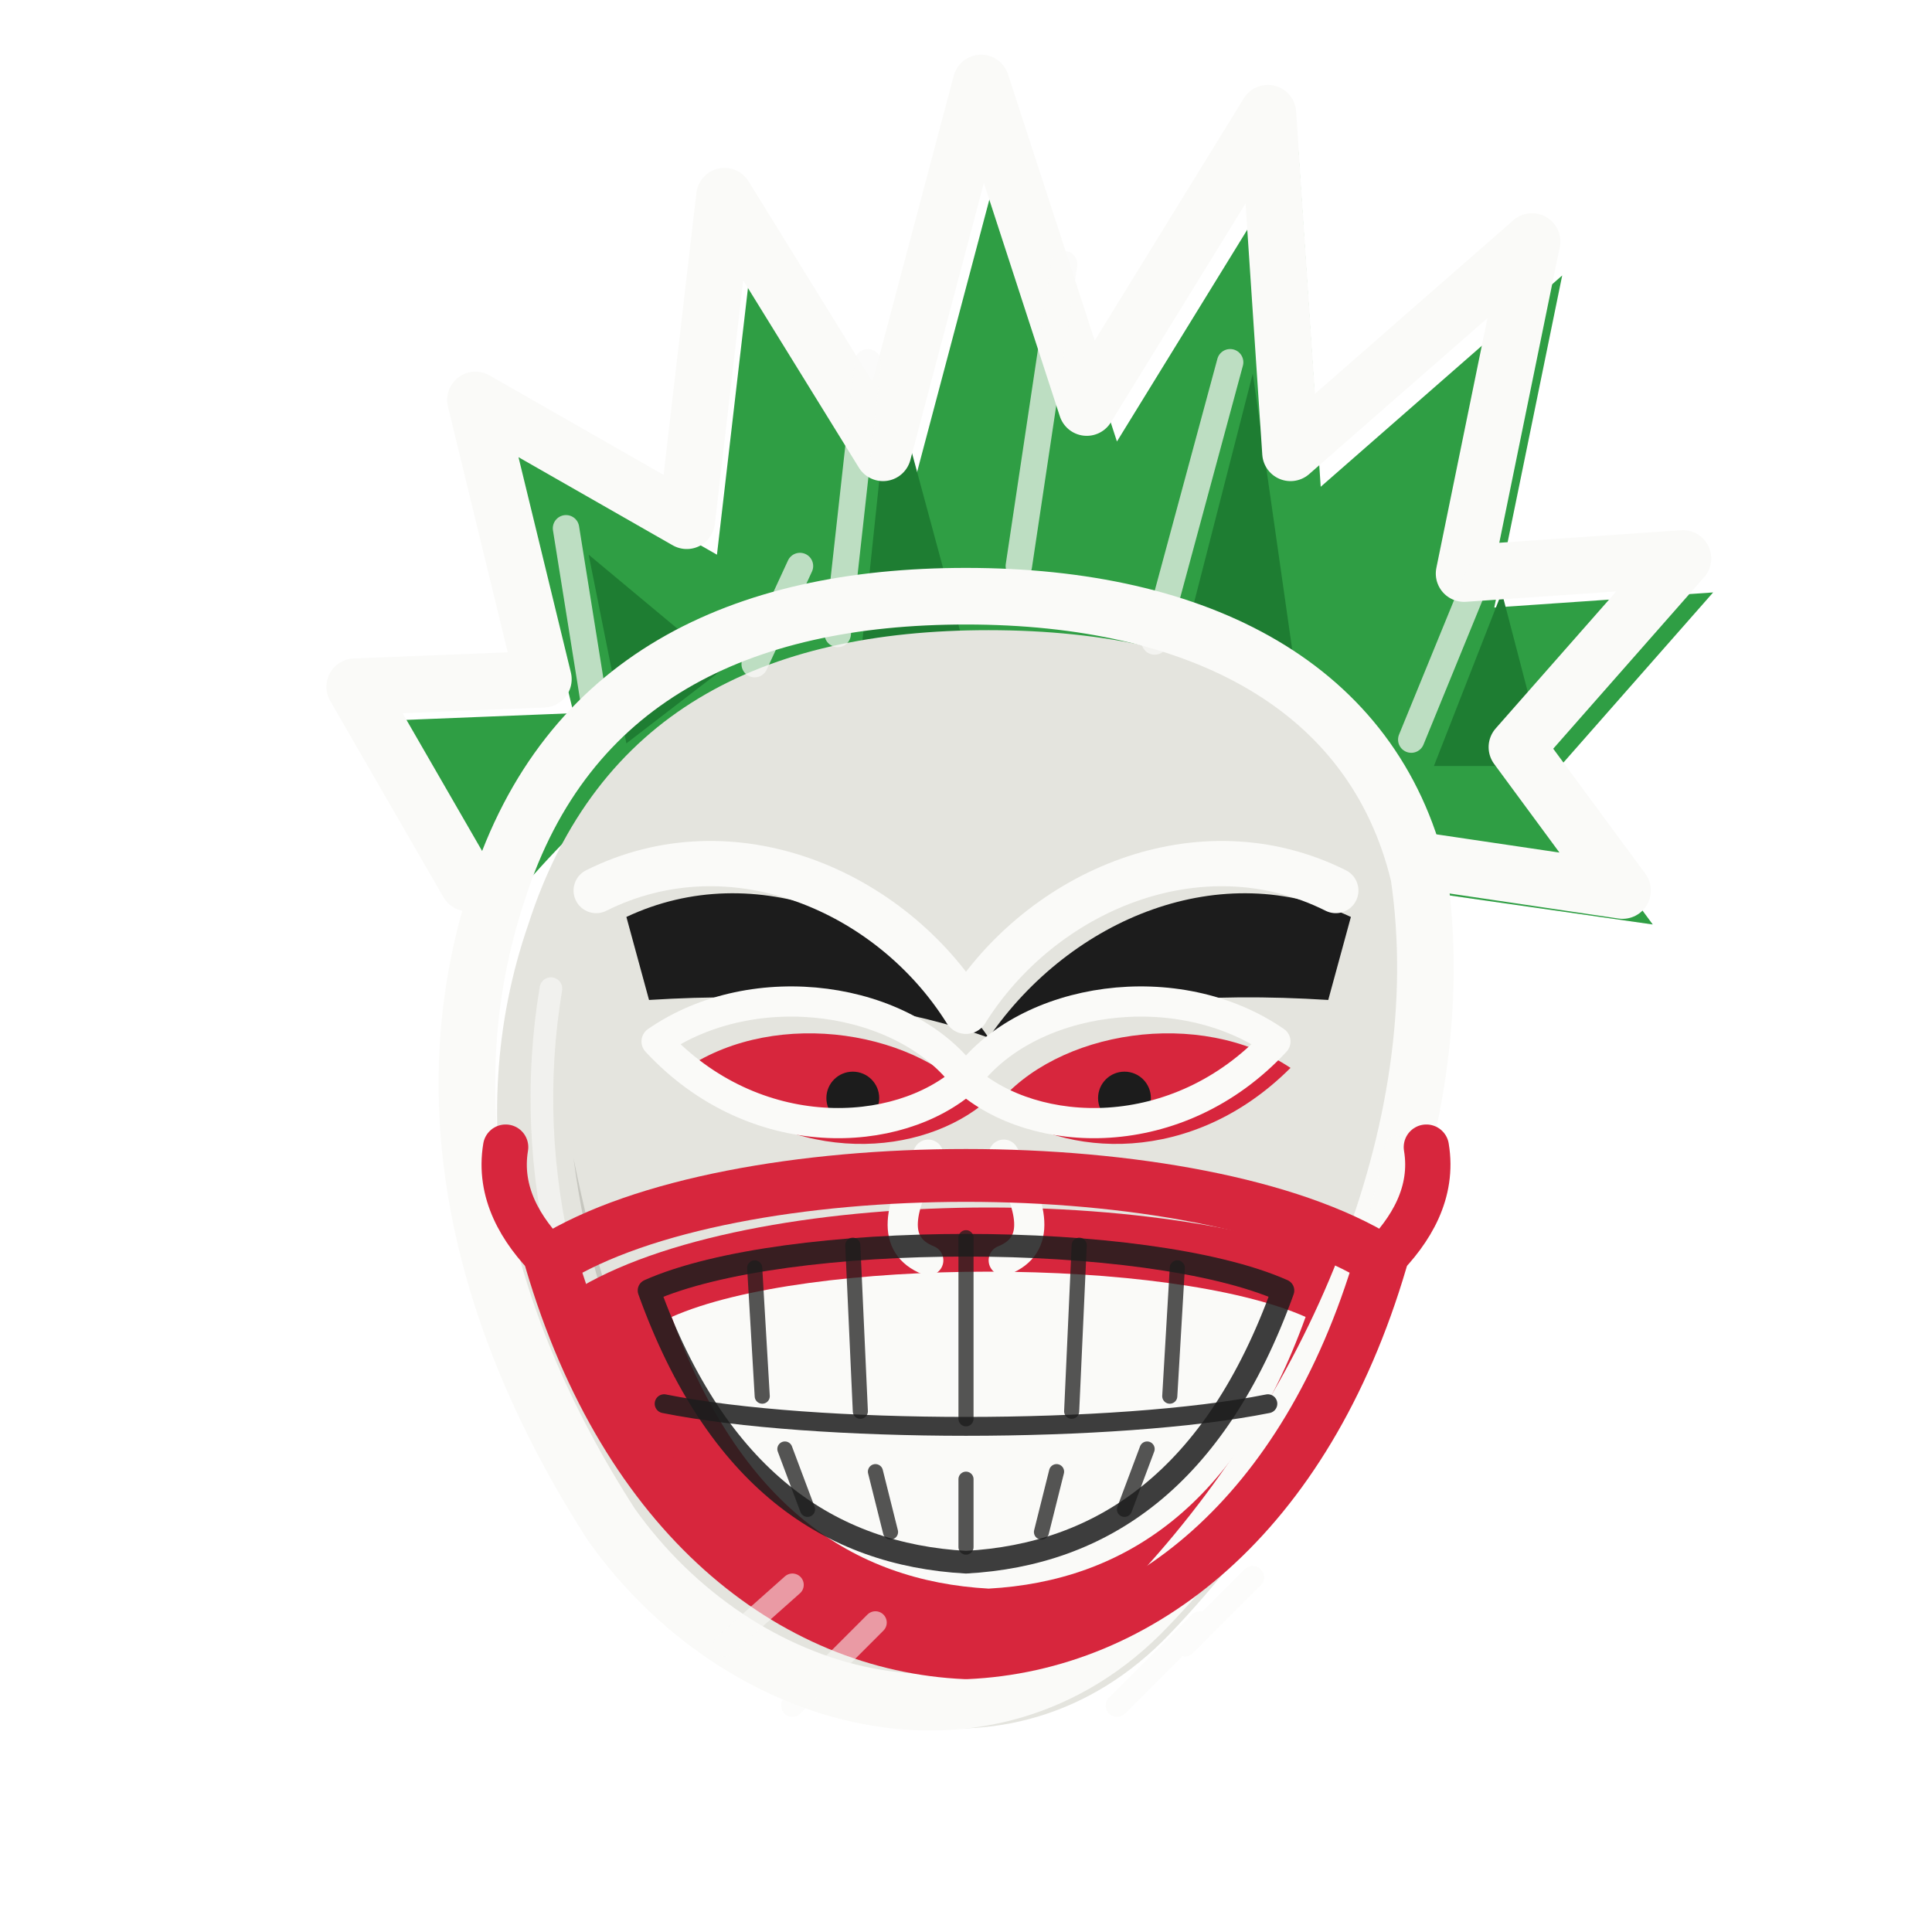
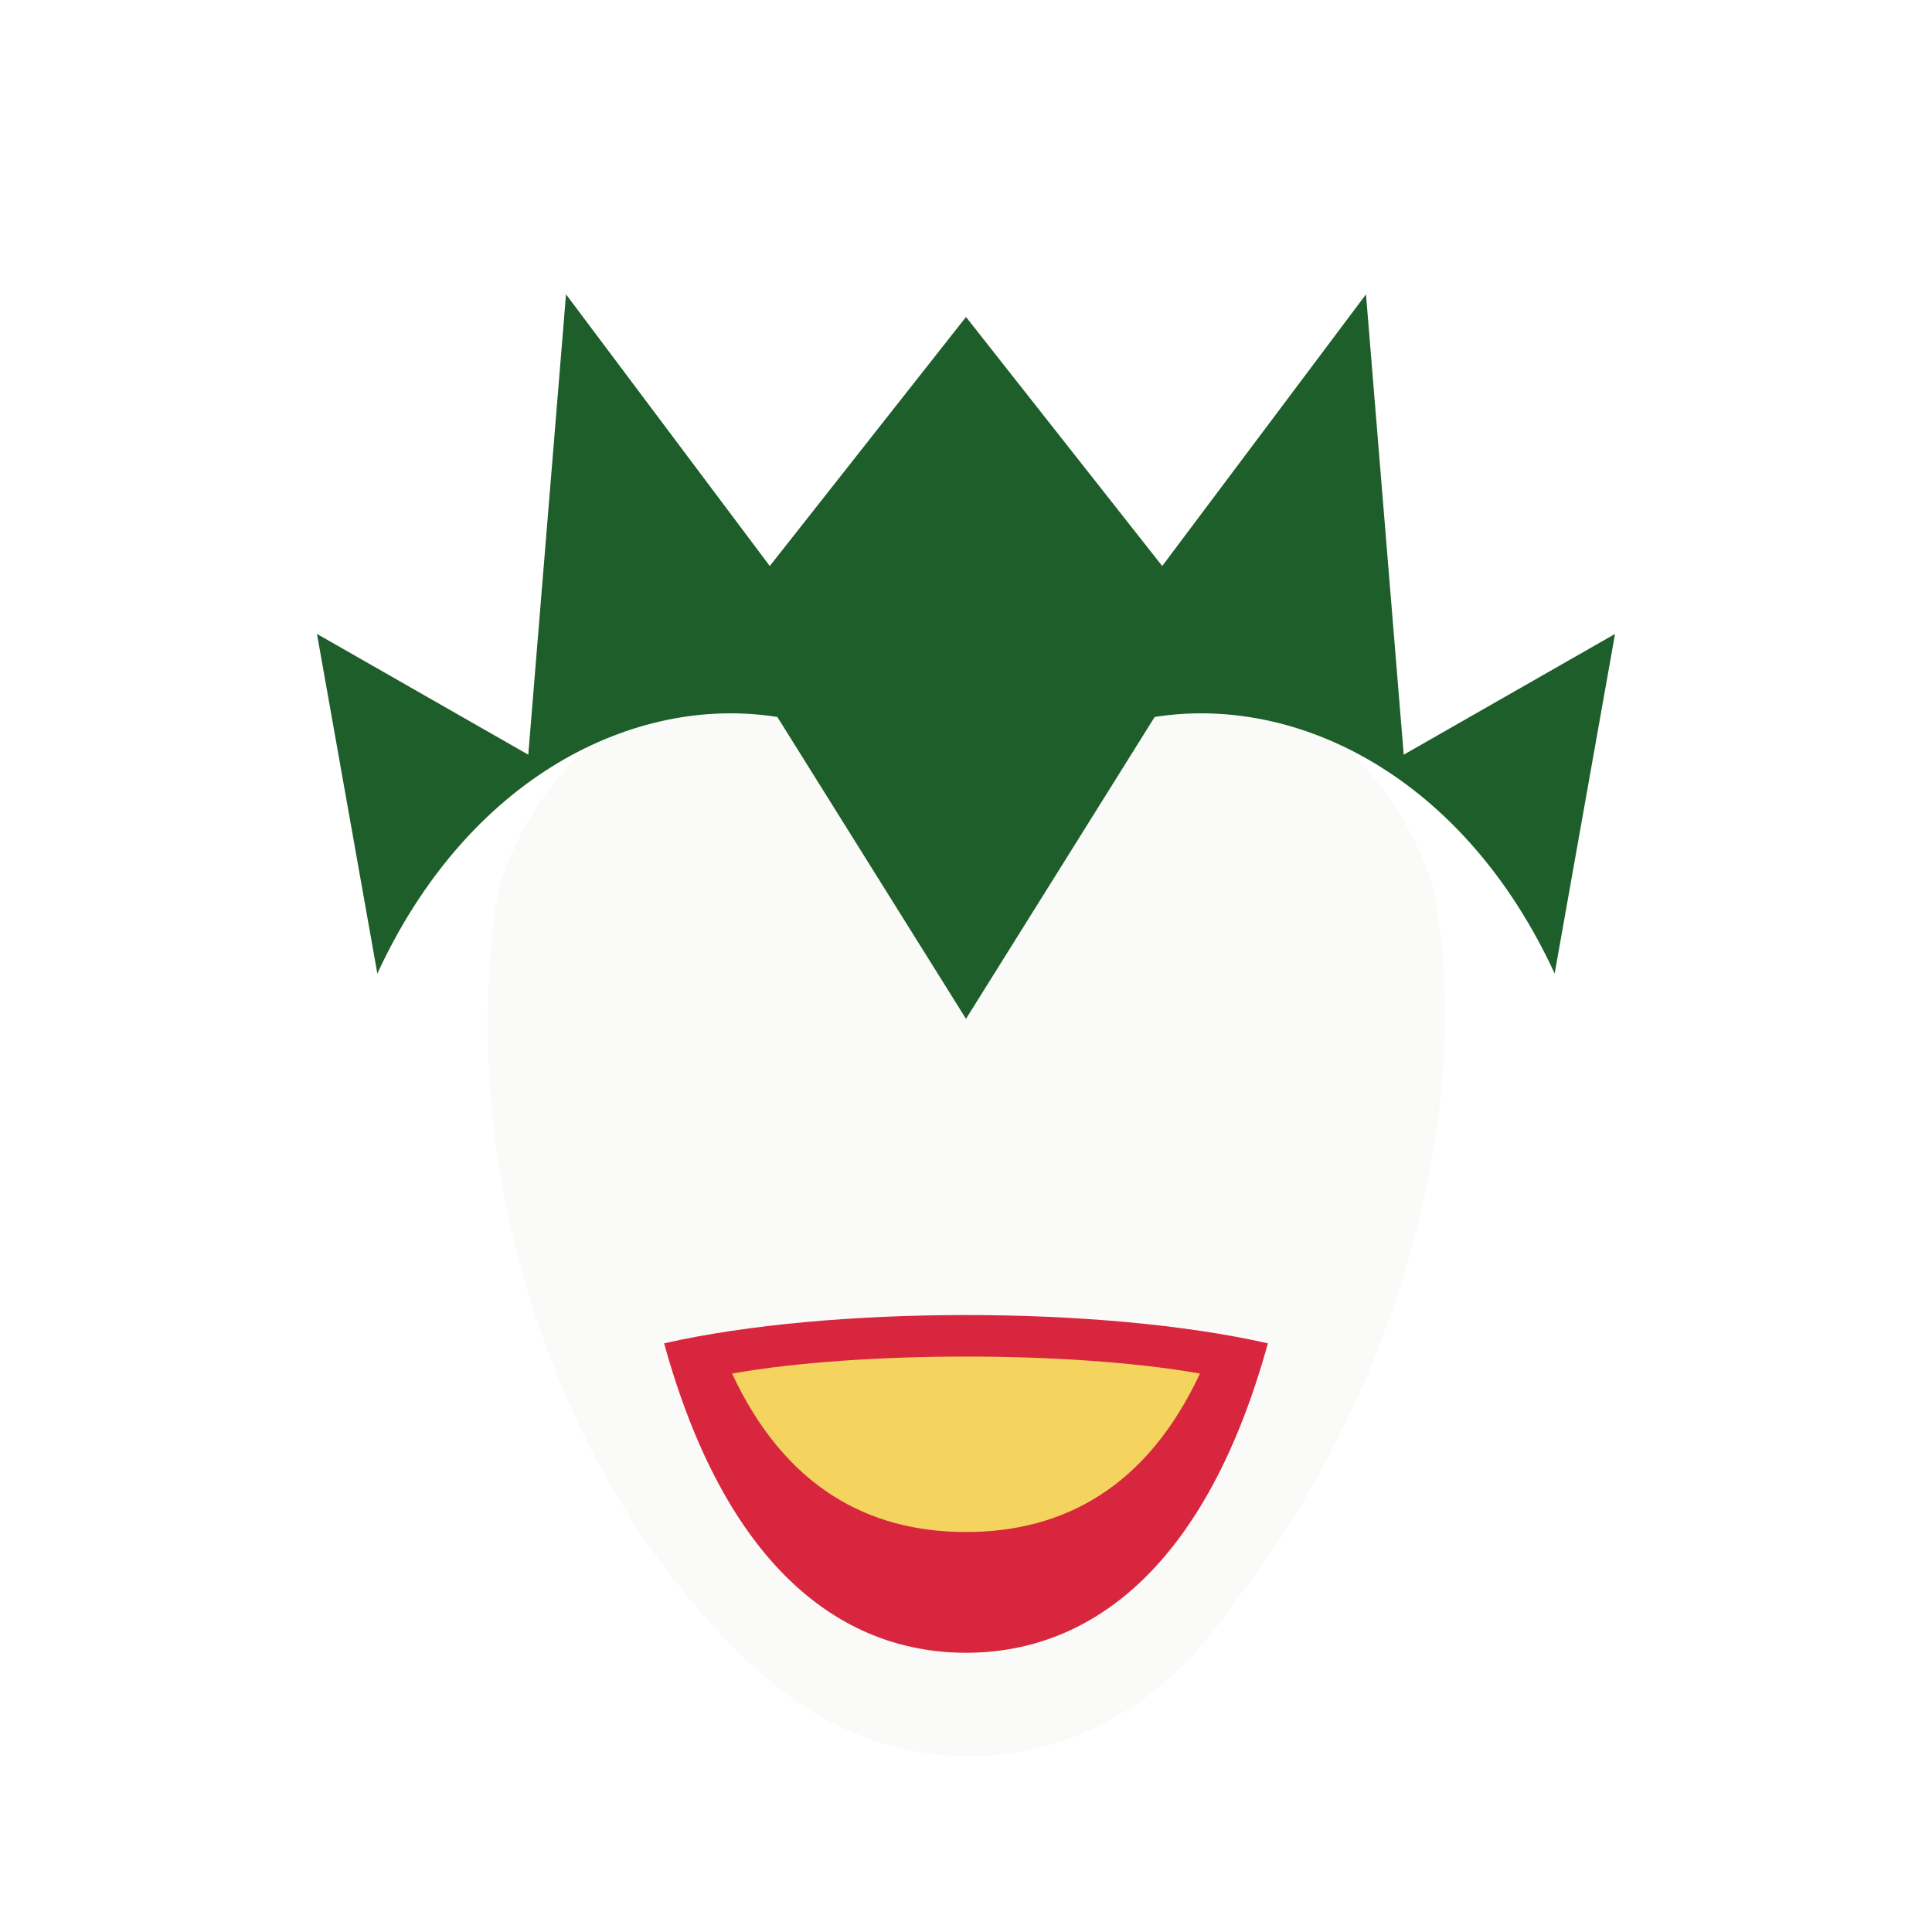
- <svg xmlns="http://www.w3.org/2000/svg" width="512" height="512" viewBox="0 0 512 512" fill="none" stroke="#fafaf8" stroke-linecap="round" stroke-linejoin="round">
-   <g stroke="none" transform="translate(6 7)">
-     <path fill="#2f9e44" d="M126 236L96 184L146 182L128 108L184 140L194 54L236 122L262 24L290 110L338 32L344 122L408 66L390 154L448 150L404 200L432 238L376 230C344 184 302 164 256 164C210 164 166 186 126 236Z" />
-     <path fill="#1e7d32" d="M160 190L150 140L186 170ZM222 168L230 92L250 166ZM306 170L326 92L338 176ZM374 196L392 150L404 196Z" />
-     <path fill="#e4e4de" d="M134 238C116 290 128 348 164 404C198 452 262 470 304 426C352 376 386 300 376 234C364 184 318 160 256 160C196 160 152 182 134 238Z" />
-     <path fill="#c6c6bf" d="M146 300C152 346 170 384 196 414C174 390 156 350 146 300ZM364 296C356 342 340 380 314 412C336 388 356 346 364 296Z" />
-     <path fill="#1c1c1c" d="M160 236C194 220 234 236 256 268C228 258 198 256 166 258Z" />
-     <path fill="#1c1c1c" d="M352 236C318 220 278 236 256 268C284 258 314 256 346 258Z" />
-     <path fill="#d7263d" d="M176 276C200 260 238 266 254 286C236 300 202 302 176 276Z" />
-     <path fill="#d7263d" d="M336 276C312 260 274 266 258 286C276 300 310 302 336 276Z" />
-     <circle fill="#1c1c1c" cx="220" cy="284" r="7" />
-     <circle fill="#1c1c1c" cx="292" cy="284" r="7" />
-     <path fill="#d7263d" d="M148 334C196 306 316 306 364 334C344 400 300 434 256 436C212 434 168 400 148 334Z" />
-     <path fill="#fafaf8" d="M172 342C208 326 304 326 340 342C322 392 292 412 256 414C220 412 190 392 172 342Z" />
-   </g>
-   <path stroke-width="15" d="M124 234L94 182L144 180L126 106L182 138L192 52L234 120L260 22L288 108L336 30L342 120L406 64L388 152L446 148L402 198L430 236L376 228" />
-   <path stroke-width="7" opacity=".7" d="M158 190L150 140M222 168L230 96M306 170L326 96M374 196L392 152M200 176L212 150M270 150L282 70" />
-   <path stroke-width="15" d="M132 236C114 290 126 348 162 404C196 452 262 470 304 426C352 376 386 300 376 232C364 182 318 158 256 158C196 158 150 180 132 236" />
-   <path stroke-width="6" opacity=".6" d="M146 262C138 310 150 360 182 406M322 410C346 380 362 344 370 304" />
-   <path stroke-width="12" d="M158 236C194 218 236 236 256 268M354 236C318 218 276 236 256 268" />
-   <path stroke-width="8" d="M174 276C200 258 240 264 256 286C238 302 200 304 174 276ZM338 276C312 258 272 264 256 286C274 302 312 304 338 276Z" />
-   <path stroke-width="8" d="M246 306C238 320 236 330 246 334M266 306C274 320 276 330 266 334" />
-   <path stroke="#d7263d" stroke-width="14" d="M146 334C194 304 318 304 366 334C346 402 302 436 256 438C210 436 166 402 146 334" />
-   <path stroke="#d7263d" stroke-width="12" d="M146 334C138 326 132 316 134 304M366 334C374 326 380 316 378 304" />
-   <path stroke="#1c1c1c" stroke-width="6" opacity=".85" d="M172 342C208 326 304 326 340 342C322 392 292 412 256 414C220 412 190 392 172 342" />
-   <path stroke="#1c1c1c" stroke-width="5" opacity=".85" d="M176 372C216 380 296 380 336 372" />
-   <path stroke="#1c1c1c" stroke-width="4" opacity=".75" d="M200 336L202 370M226 330L228 374M256 328L256 376M286 330L284 374M312 336L310 370M208 384L214 400M232 390L236 406M256 392L256 410M280 390L276 406M304 384L298 400" />
-   <g stroke-width="6" opacity=".55">
-     <path d="M192 436L210 420" />
-     <path d="M210 452L232 430" />
-     <path d="M296 452L318 430" />
-     <path d="M314 436L332 418" />
-   </g>
+ <svg xmlns="http://www.w3.org/2000/svg" width="512" height="512" viewBox="0 0 512 512">
+   <path fill="#fafaf8" d="M132 236C120 310 148 392 196 438C236 480 296 472 326 426C366 376 392 300 380 236C366 190 320 166 256 166C192 166 146 190 132 236Z" />
+   <path fill="#1e5e2a" d="M100 258L84 168L140 200L150 78L204 150L256 84L308 150L362 78L372 200L428 168L412 258C388 206 344 184 306 190L256 270L206 190C168 184 124 206 100 258Z" />
+   <path fill="#d7263d" d="M176 356C220 346 292 346 336 356C320 414 290 438 256 438C222 438 192 414 176 356Z" />
+   <path fill="#f4d35e" d="M194 364C228 358 284 358 318 364C304 394 282 406 256 406C230 406 208 394 194 364Z" />
</svg>
